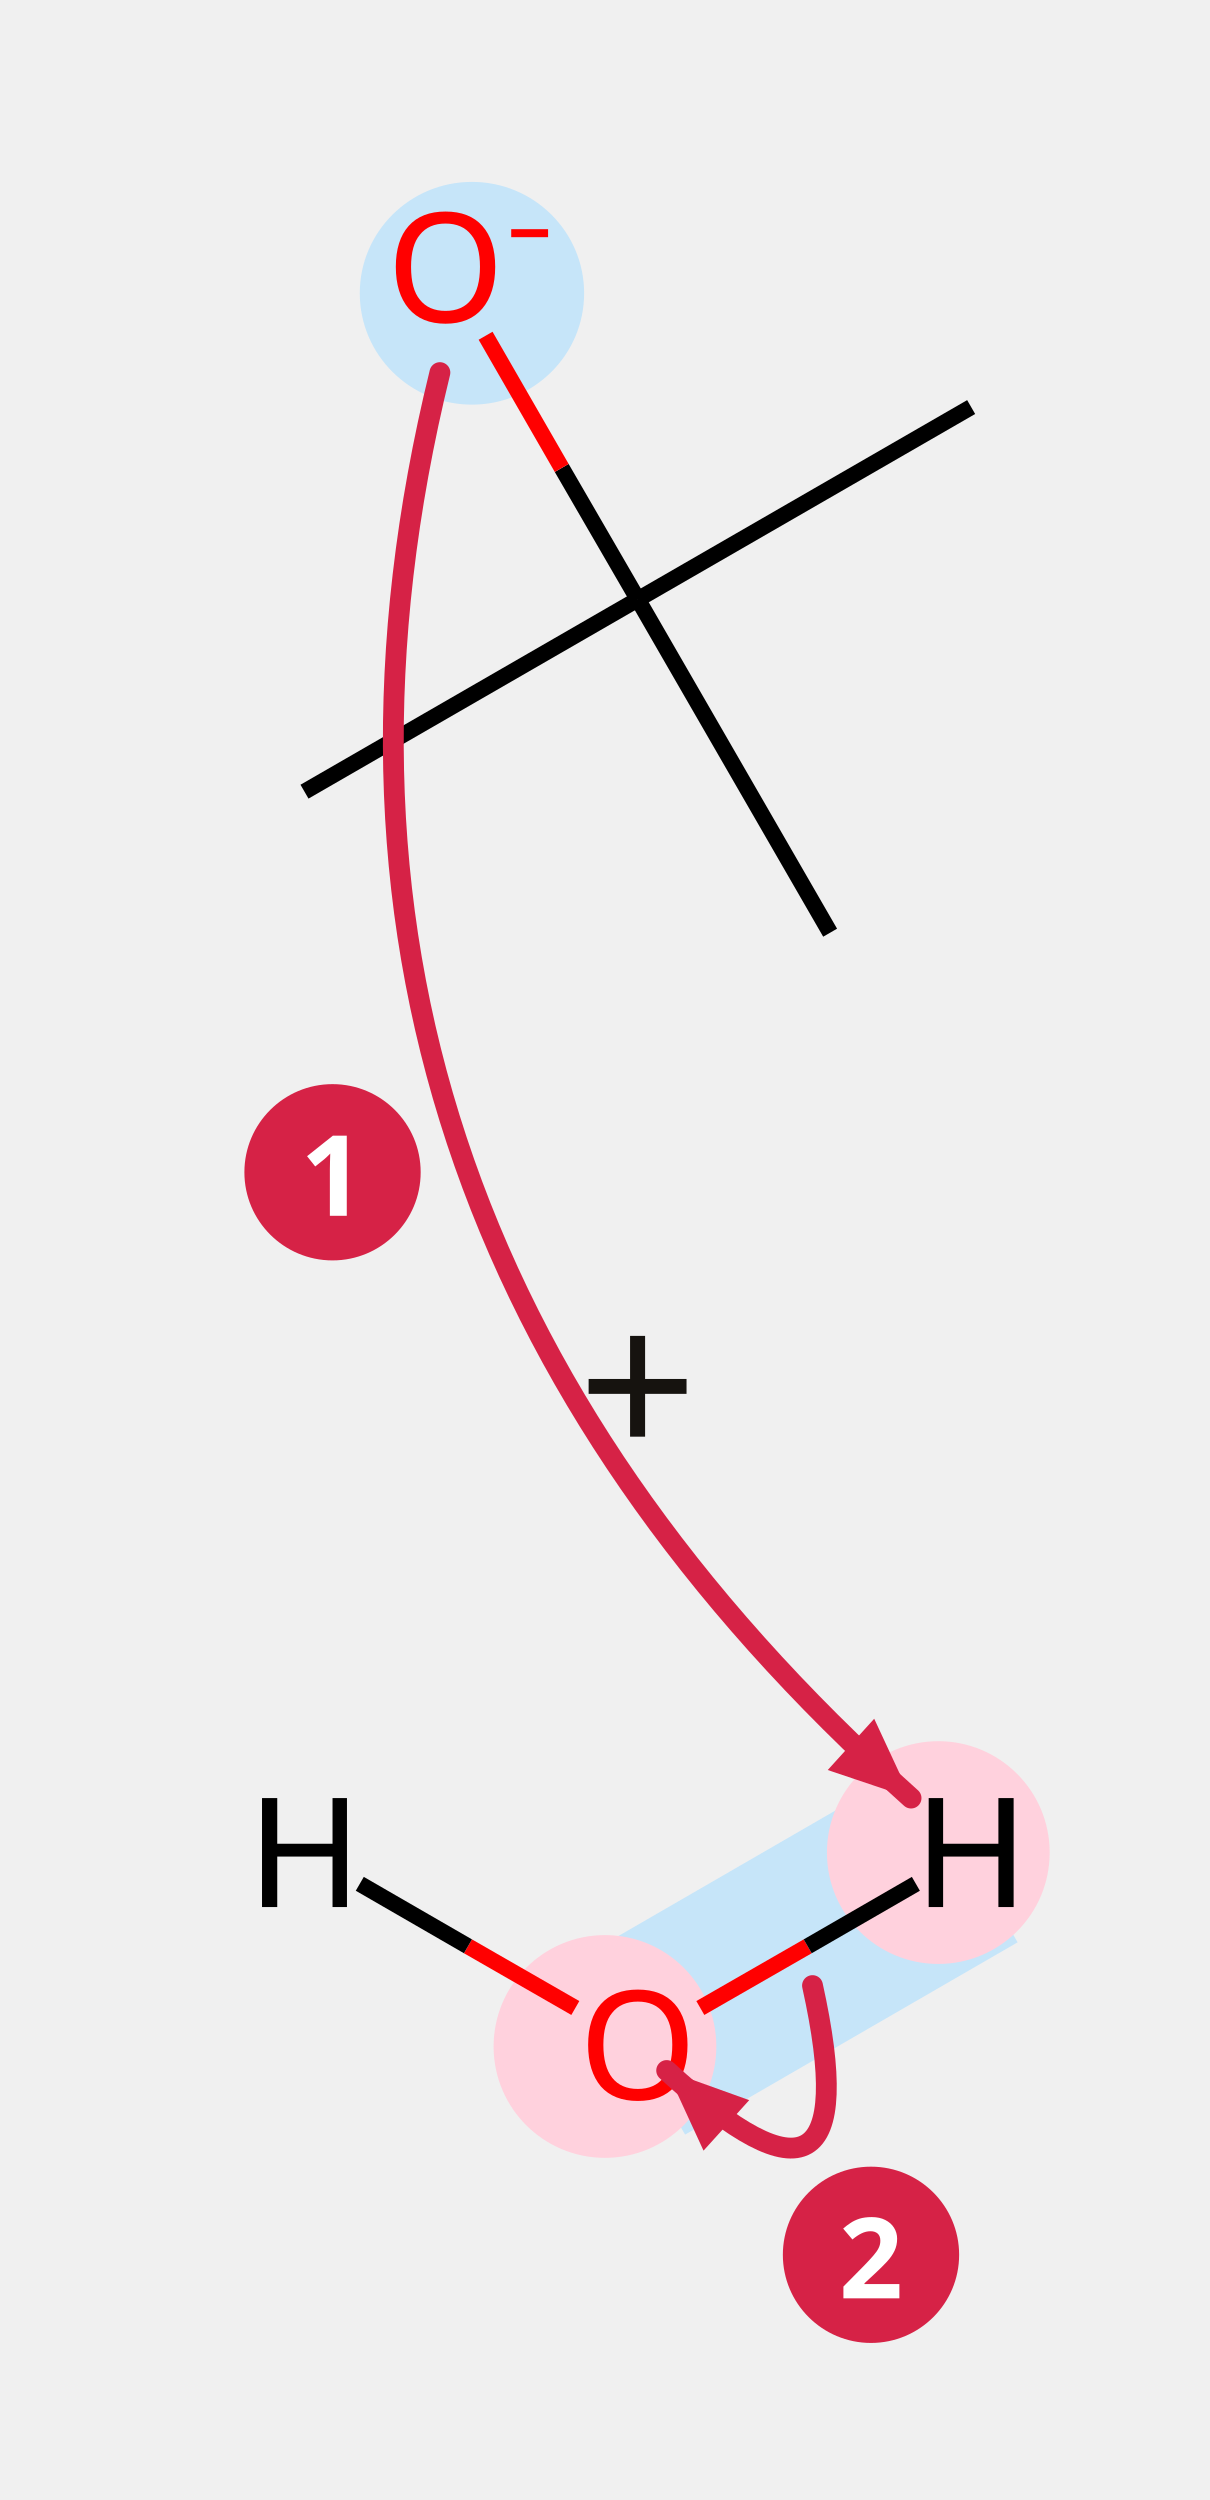
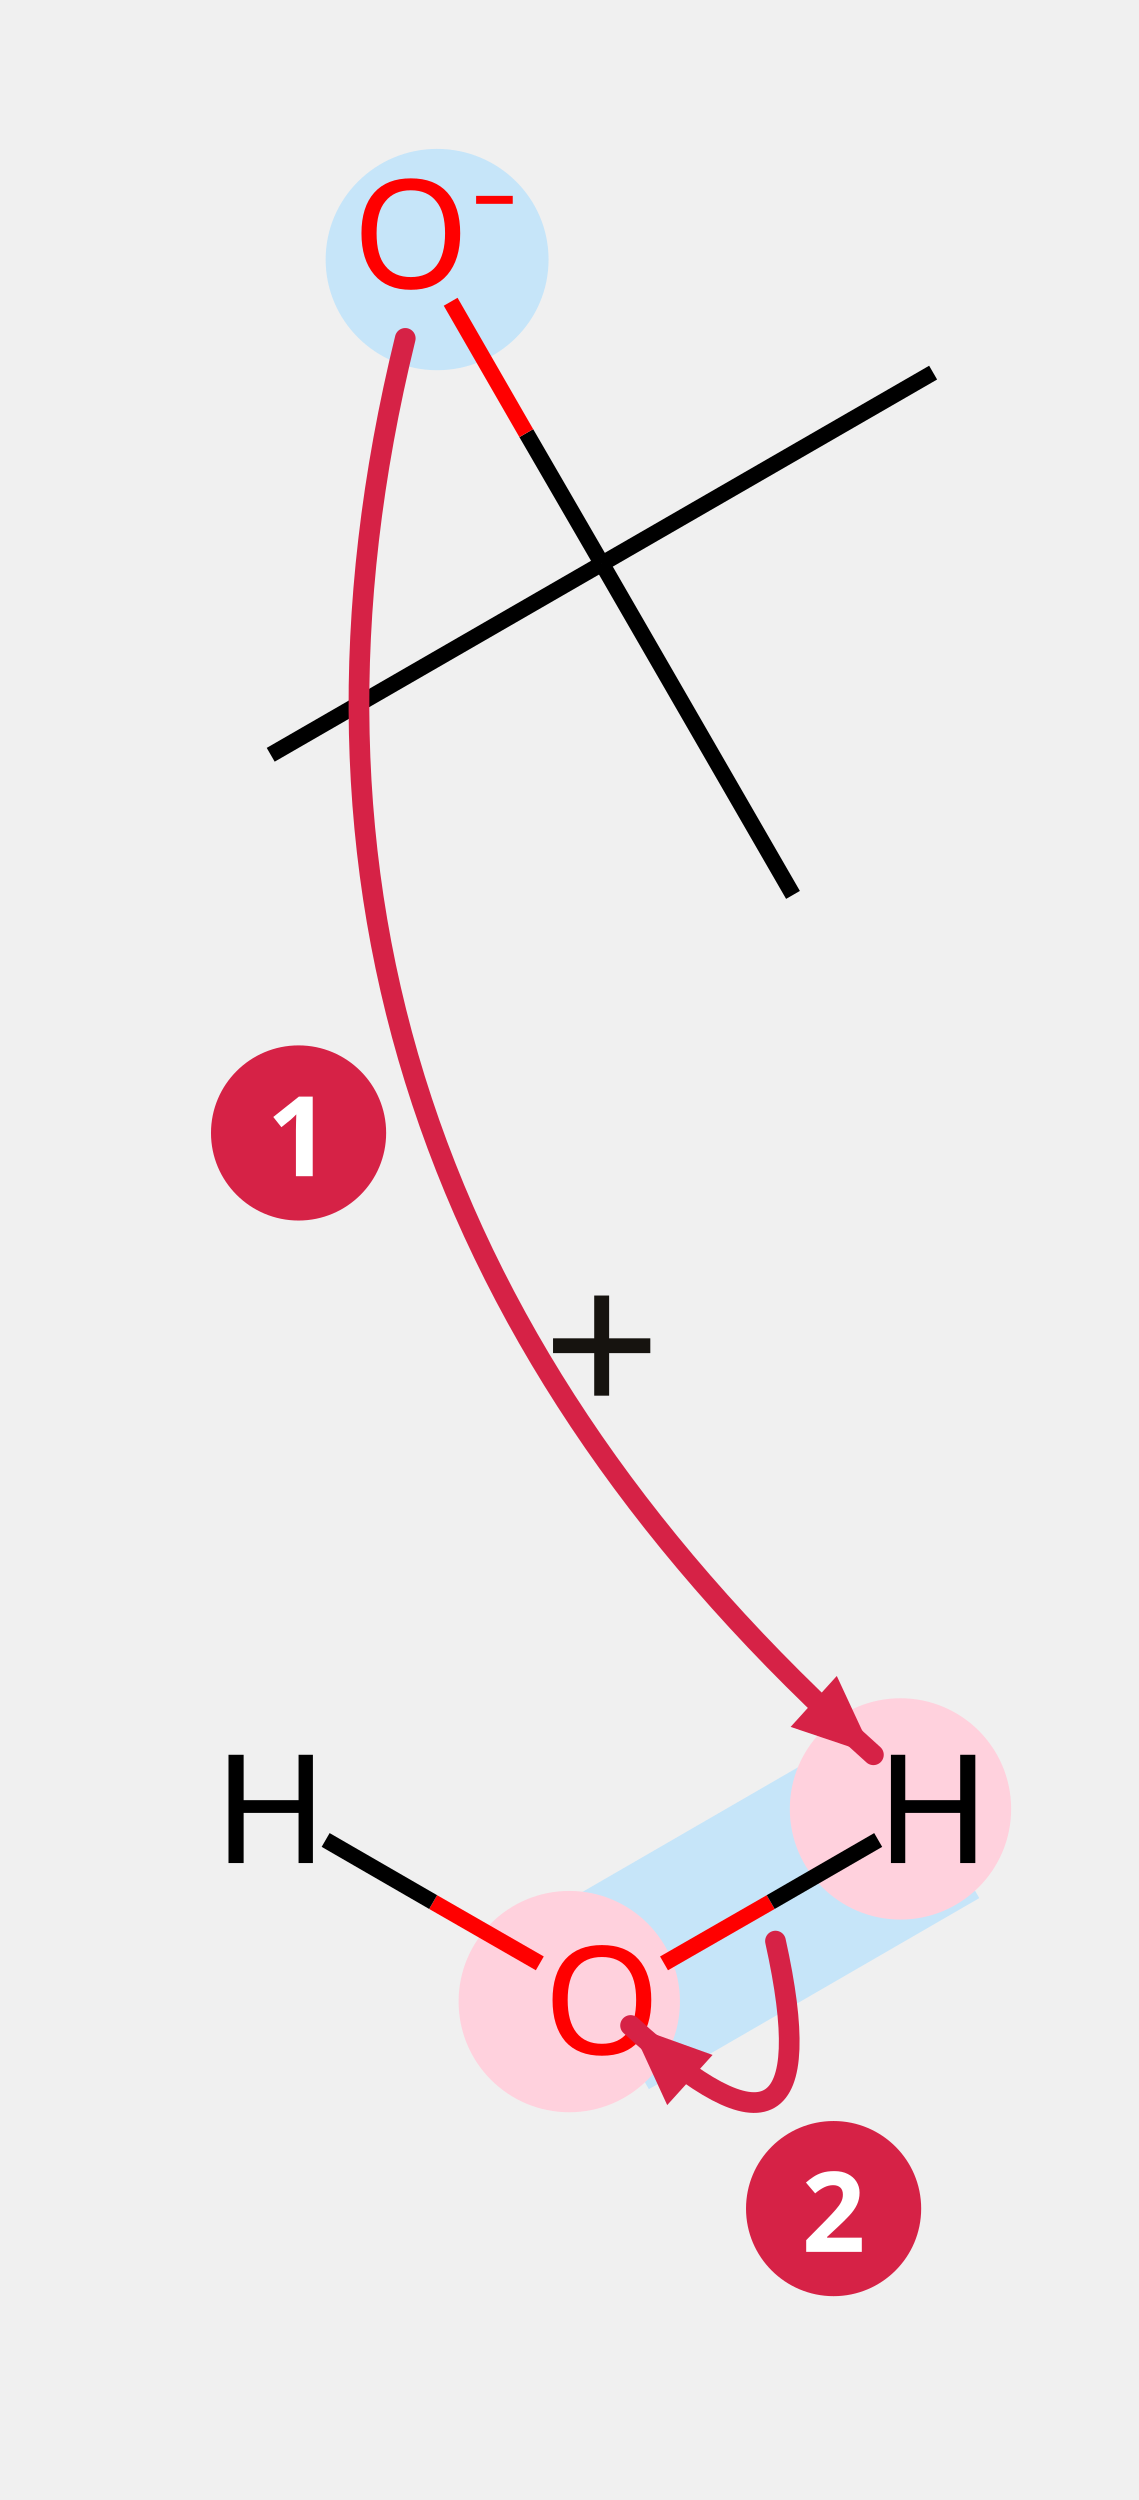
- <svg xmlns="http://www.w3.org/2000/svg" version="1.1" width="151px" height="312px" viewBox="-8 0 151 312">
+ <svg xmlns="http://www.w3.org/2000/svg" version="1.1" width="143px" height="314px" viewBox="-4 4 143 314">
  <g transform="translate(-48.4, -38.6)">
    <ellipse cx="99.3" cy="75.2" rx="13.5" ry="13.4" class="atom-2" style="fill:#C6E5F9;fill-rule:evenodd;stroke:#C6E5F9;stroke-width:1.0px;stroke-linecap:butt;stroke-linejoin:miter;stroke-opacity:1" />
    <path class="bond-0 atom-0 atom-1" d="M 78.4,137.4 L 120.0,113.4" style="fill:none;fill-rule:evenodd;stroke:#000000;stroke-width:2.0px;stroke-linecap:butt;stroke-linejoin:miter;stroke-opacity:1" />
    <path class="bond-1 atom-1 atom-2" d="M 120.0,113.4 L 110.5,97.0" style="fill:none;fill-rule:evenodd;stroke:#000000;stroke-width:2.0px;stroke-linecap:butt;stroke-linejoin:miter;stroke-opacity:1" />
    <path class="bond-1 atom-1 atom-2" d="M 110.5,97.0 L 101.0,80.5" style="fill:none;fill-rule:evenodd;stroke:#FF0000;stroke-width:2.0px;stroke-linecap:butt;stroke-linejoin:miter;stroke-opacity:1" />
    <path class="bond-2 atom-1 atom-3" d="M 120.0,113.4 L 161.6,89.4" style="fill:none;fill-rule:evenodd;stroke:#000000;stroke-width:2.0px;stroke-linecap:butt;stroke-linejoin:miter;stroke-opacity:1" />
    <path class="bond-3 atom-1 atom-4" d="M 120.0,113.4 L 144.0,155.0" style="fill:none;fill-rule:evenodd;stroke:#000000;stroke-width:2.0px;stroke-linecap:butt;stroke-linejoin:miter;stroke-opacity:1" />
    <path class="atom-2" d="M 89.8 71.9 Q 89.8 68.6, 91.4 66.8 Q 93.0 65.0, 96.0 65.0 Q 99.0 65.0, 100.6 66.8 Q 102.2 68.6, 102.2 71.9 Q 102.2 75.2, 100.6 77.1 Q 99.0 79.0, 96.0 79.0 Q 93.0 79.0, 91.4 77.1 Q 89.8 75.2, 89.8 71.9 M 96.0 77.4 Q 98.1 77.4, 99.2 76.0 Q 100.3 74.6, 100.3 71.9 Q 100.3 69.2, 99.2 67.9 Q 98.1 66.5, 96.0 66.5 Q 93.9 66.5, 92.8 67.9 Q 91.7 69.2, 91.7 71.9 Q 91.7 74.7, 92.8 76.0 Q 93.9 77.4, 96.0 77.4 " fill="#FF0000" />
    <path class="atom-2" d="M 104.2 67.2 L 108.8 67.2 L 108.8 68.2 L 104.2 68.2 L 104.2 67.2 " fill="#FF0000" />
  </g>
  <g transform="translate(-48.4, 133.3)">
    <path class="bond-0 atom-0 atom-1" d="M 154.6,86.9 L 167.4,109.1 L 125.9,133.1 L 113.1,110.9 Z" style="fill:#C6E5F9;fill-rule:evenodd;fill-opacity:1;stroke:#C6E5F9;stroke-width:0.0px;stroke-linecap:butt;stroke-linejoin:miter;stroke-miterlimit:10;stroke-opacity:1;" />
    <ellipse cx="115.9" cy="122.1" rx="13.4" ry="13.4" class="atom-0" style="fill:#FFD1DD;fill-rule:evenodd;stroke:#FFD1DD;stroke-width:1.0px;stroke-linecap:butt;stroke-linejoin:miter;stroke-opacity:1" />
    <ellipse cx="157.5" cy="97.9" rx="13.4" ry="13.4" class="atom-1" style="fill:#FFD1DD;fill-rule:evenodd;stroke:#FFD1DD;stroke-width:1.0px;stroke-linecap:butt;stroke-linejoin:miter;stroke-opacity:1" />
    <path class="bond-0 atom-0 atom-1" d="M 127.8,117.3 L 141.2,109.6" style="fill:none;fill-rule:evenodd;stroke:#FF0000;stroke-width:2.0px;stroke-linecap:butt;stroke-linejoin:miter;stroke-opacity:1" />
    <path class="bond-0 atom-0 atom-1" d="M 141.2,109.6 L 154.7,101.8" style="fill:none;fill-rule:evenodd;stroke:#000000;stroke-width:2.0px;stroke-linecap:butt;stroke-linejoin:miter;stroke-opacity:1" />
    <path class="bond-1 atom-0 atom-2" d="M 112.2,117.3 L 98.8,109.6" style="fill:none;fill-rule:evenodd;stroke:#FF0000;stroke-width:2.0px;stroke-linecap:butt;stroke-linejoin:miter;stroke-opacity:1" />
    <path class="bond-1 atom-0 atom-2" d="M 98.8,109.6 L 85.3,101.8" style="fill:none;fill-rule:evenodd;stroke:#000000;stroke-width:2.0px;stroke-linecap:butt;stroke-linejoin:miter;stroke-opacity:1" />
    <path class="atom-0" d="M 113.8 121.9 Q 113.8 118.6, 115.4 116.8 Q 117.0 115.0, 120.0 115.0 Q 123.0 115.0, 124.6 116.8 Q 126.2 118.6, 126.2 121.9 Q 126.2 125.2, 124.6 127.1 Q 123.0 128.9, 120.0 128.9 Q 117.0 128.9, 115.4 127.1 Q 113.8 125.2, 113.8 121.9 M 120.0 127.4 Q 122.1 127.4, 123.2 126.0 Q 124.3 124.6, 124.3 121.9 Q 124.3 119.2, 123.2 117.9 Q 122.1 116.5, 120.0 116.5 Q 117.9 116.5, 116.8 117.9 Q 115.7 119.2, 115.7 121.9 Q 115.7 124.6, 116.8 126.0 Q 117.9 127.4, 120.0 127.4 " fill="#FF0000" />
    <path class="atom-1" d="M 156.3 91.1 L 158.1 91.1 L 158.1 96.8 L 165.0 96.8 L 165.0 91.1 L 166.9 91.1 L 166.9 104.7 L 165.0 104.7 L 165.0 98.4 L 158.1 98.4 L 158.1 104.7 L 156.3 104.7 L 156.3 91.1 " fill="#000000" />
    <path class="atom-2" d="M 73.1 91.1 L 75.0 91.1 L 75.0 96.8 L 81.9 96.8 L 81.9 91.1 L 83.7 91.1 L 83.7 104.7 L 81.9 104.7 L 81.9 98.4 L 75.0 98.4 L 75.0 104.7 L 73.1 104.7 L 73.1 91.1 " fill="#000000" />
  </g>
  <text x="71.6" y="172.1" text-anchor="middle" dominant-baseline="central" font-family="Karla, sans-serif" font-size="26" fill="#16130F">+</text>
  <path d="M 46.9,46.5 Q 21.7,149.2 105.7,224.4" fill="none" stroke="#D62246" stroke-width="2.6" stroke-linecap="round" />
  <polygon points="105.7,224.4 95.3,220.9 101.1,214.5" fill="#D62246" />
  <circle cx="33.5" cy="146.3" r="11" fill="#D62246" />
  <text x="33.5" y="146.3" text-anchor="middle" dominant-baseline="central" font-family="Karla, sans-serif" font-size="14" font-weight="700" fill="#FFFFFF">1</text>
  <path d="M 93.4,247.8 Q 101.0,282.1 75.2,258.4" fill="none" stroke="#D62246" stroke-width="2.6" stroke-linecap="round" />
  <polygon points="75.2,258.4 85.5,262.1 79.8,268.4" fill="#D62246" />
  <circle cx="100.7" cy="281.4" r="11" fill="#D62246" />
  <text x="100.7" y="281.4" text-anchor="middle" dominant-baseline="central" font-family="Karla, sans-serif" font-size="14" font-weight="700" fill="#FFFFFF">2</text>
</svg>
